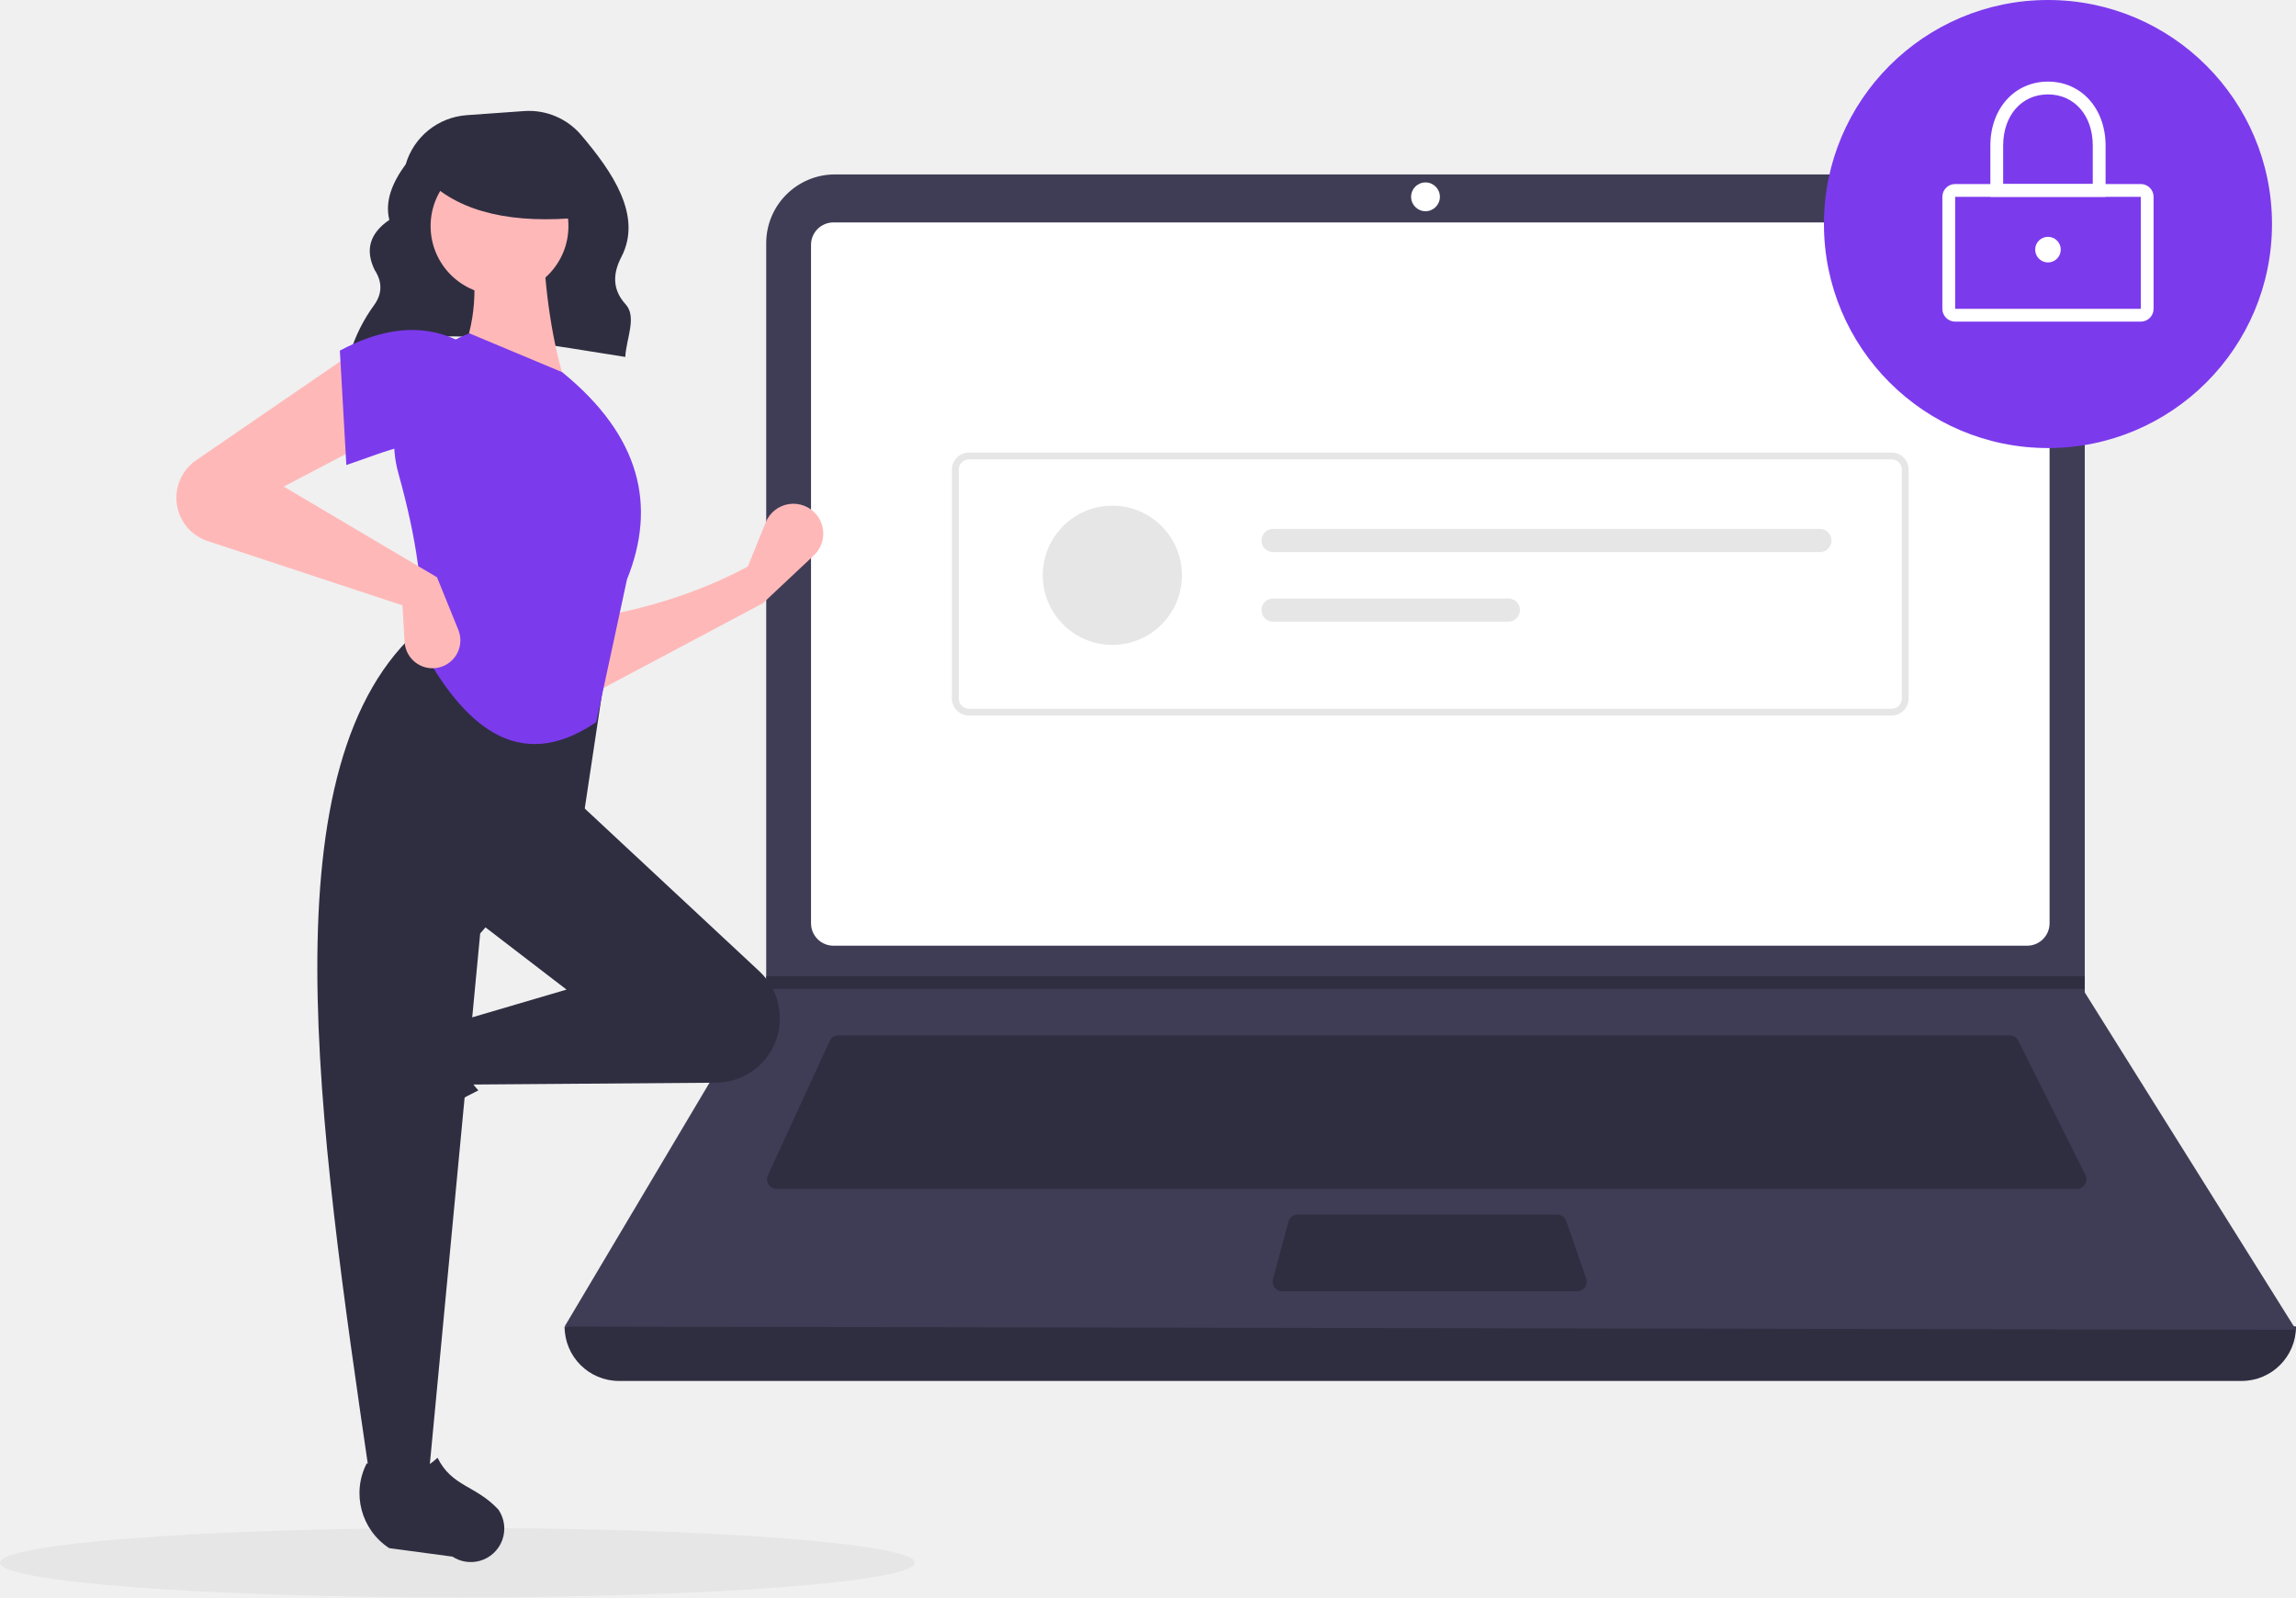
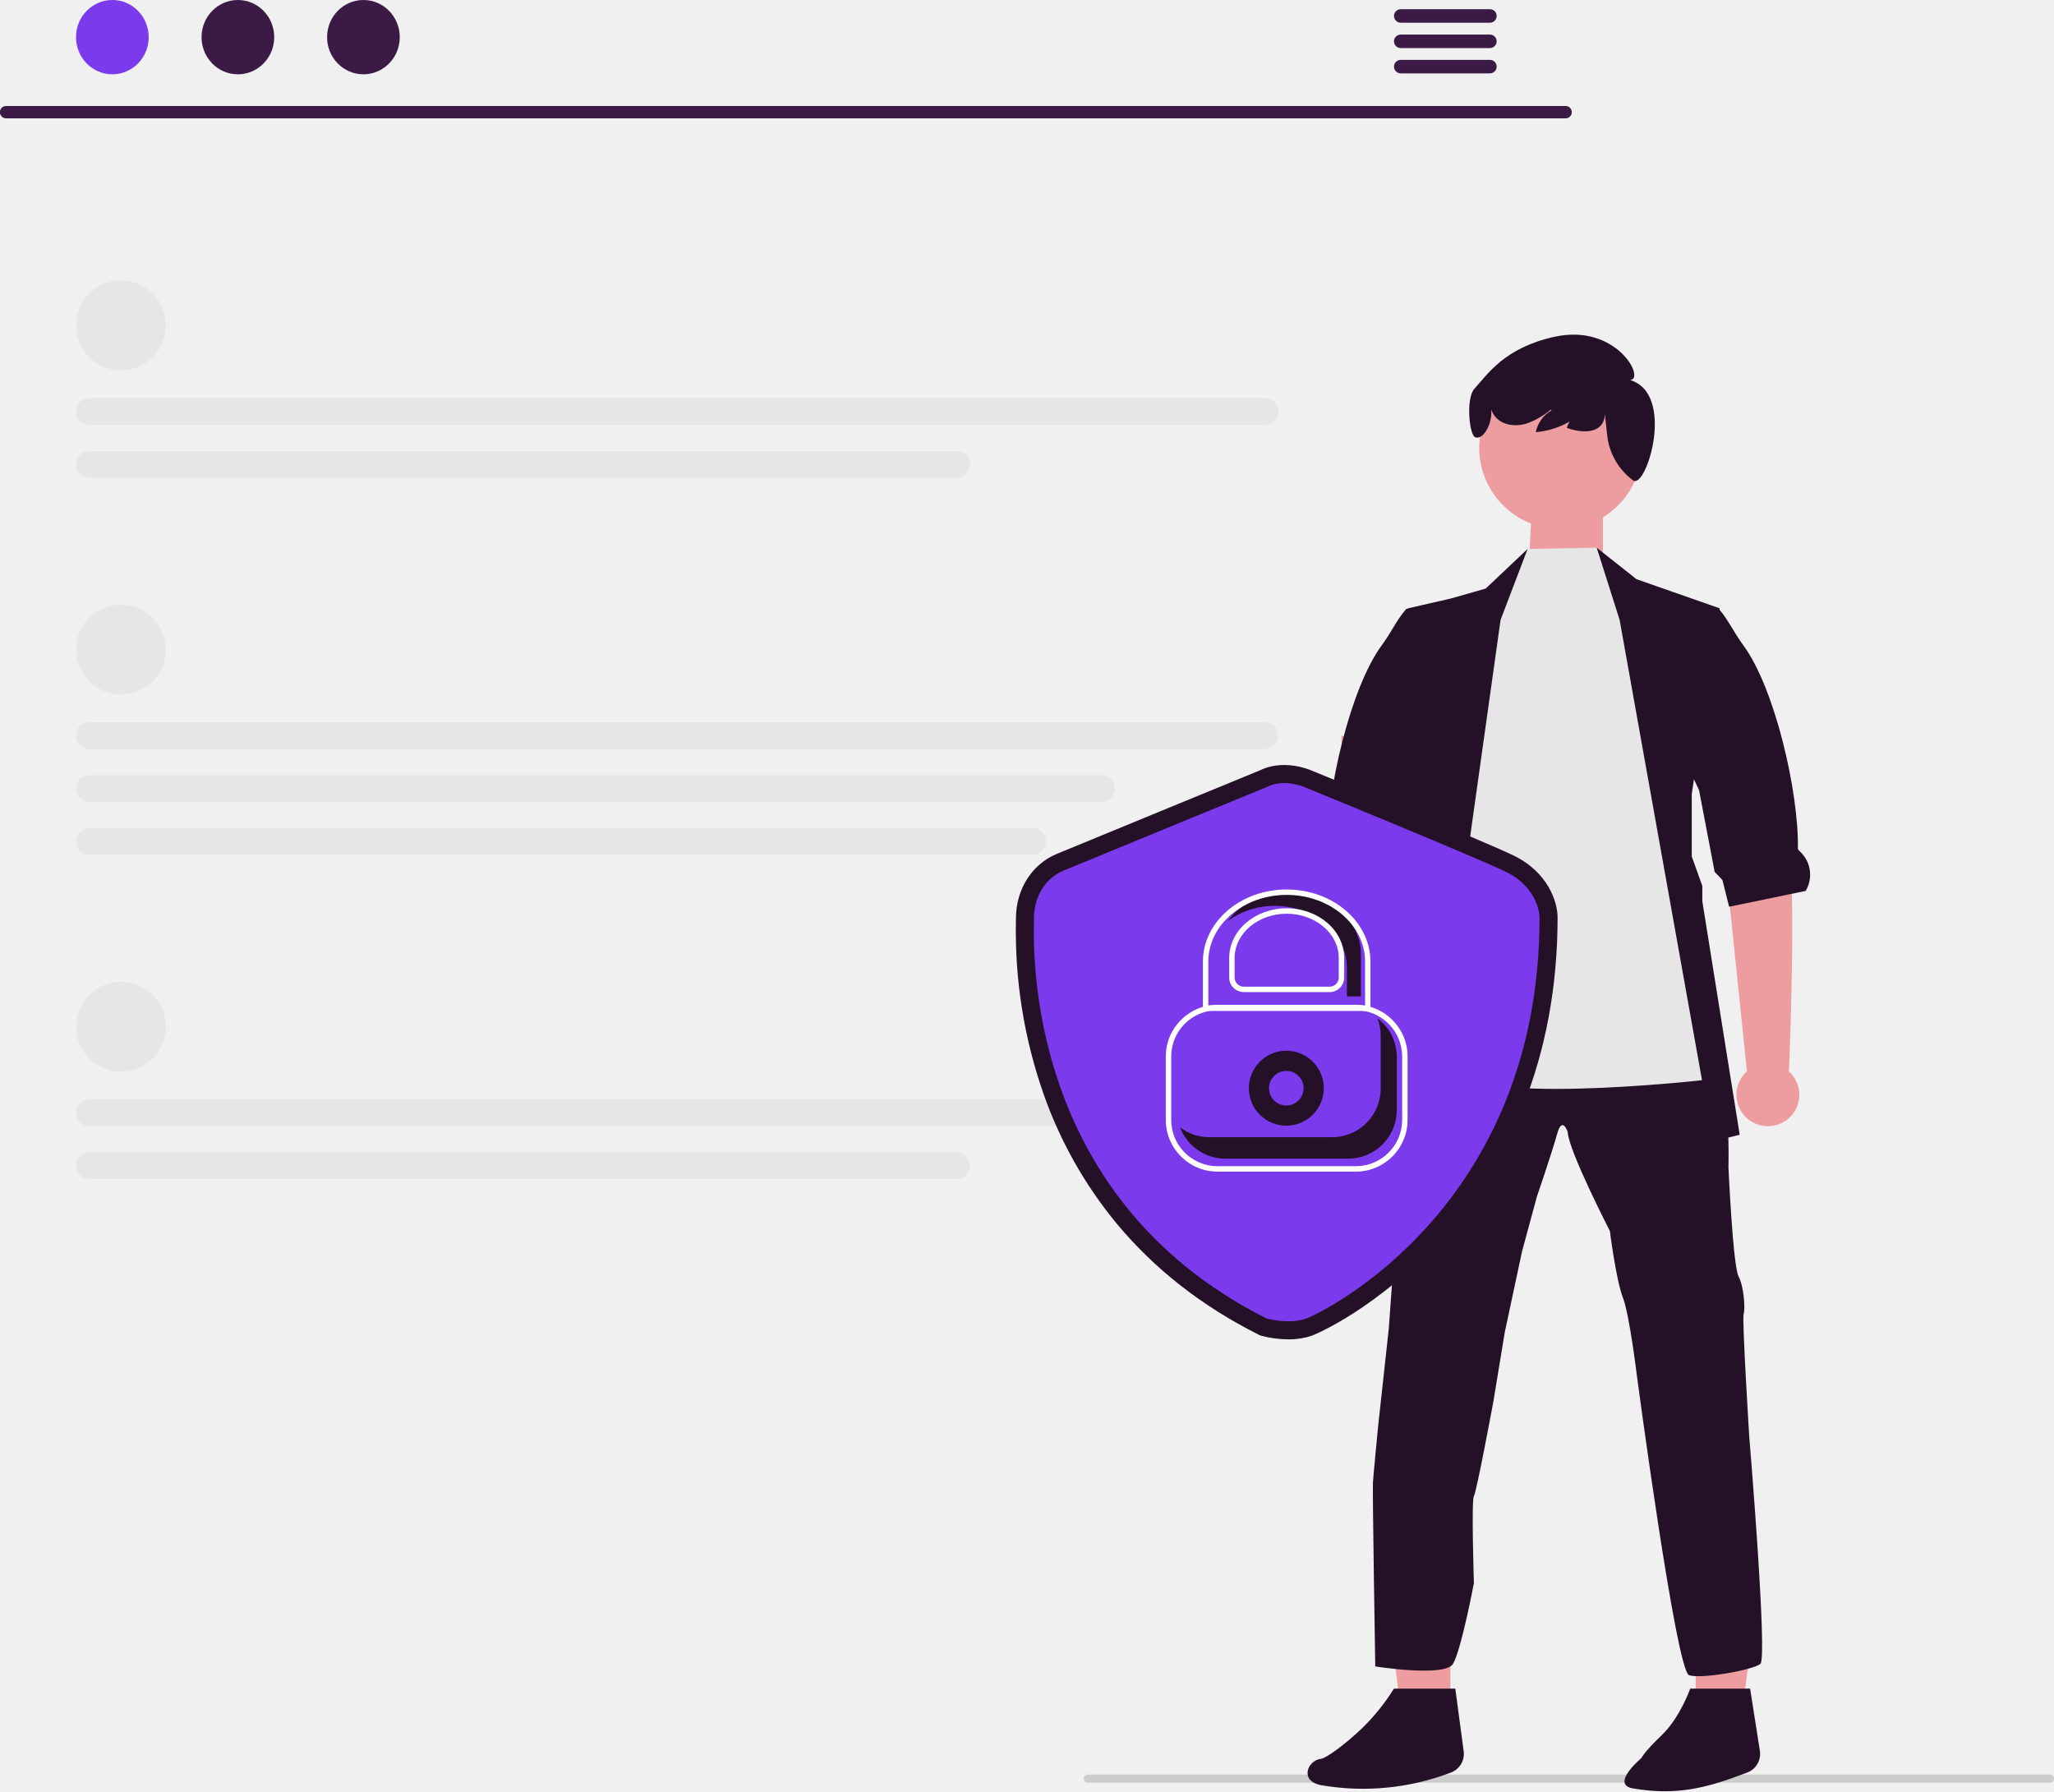
- <svg xmlns="http://www.w3.org/2000/svg" id="a5c16198-98a1-478b-8909-43624583dcf2" data-name="Layer 1" width="793" height="551.732" viewBox="0 0 793 551.732">
-   <ellipse cx="158" cy="539.732" rx="158" ry="12" fill="#e6e6e6" />
-   <path d="M324.272,296.554c27.497-11.695,61.744-4.285,95.191.858.311-6.228,4.084-13.808.132-18.153-4.801-5.279-4.359-10.825-1.47-16.404,7.388-14.265-3.197-29.444-13.884-42.065a23.669,23.669,0,0,0-19.755-8.292l-19.797,1.414A23.709,23.709,0,0,0,343.635,230.859v0c-4.727,6.429-7.257,12.841-5.664,19.219-7.081,4.839-8.27,10.68-5.089,17.264,2.698,4.146,2.669,8.182-.123,12.106a55.891,55.891,0,0,0-8.31,16.506Z" transform="translate(-203.5 -174.1342)" fill="#2f2e41" />
-   <path d="M977.709,651.097H417.291A18.791,18.791,0,0,1,398.5,632.306h0q304.727-35.415,598,0h0A18.791,18.791,0,0,1,977.709,651.097Z" transform="translate(-203.5 -174.1342)" fill="#2f2e41" />
-   <path d="M996.5,633.412l-598-1.105,69.306-116.616.332-.553V258.131a23.752,23.752,0,0,1,23.754-23.754H899.792a23.752,23.752,0,0,1,23.754,23.754V516.906Z" transform="translate(-203.5 -174.1342)" fill="#3f3d56" />
-   <path d="M491.35,250.957a7.746,7.746,0,0,0-7.738,7.738V493.031a7.747,7.747,0,0,0,7.738,7.738H903.65a7.747,7.747,0,0,0,7.738-7.738V258.694a7.747,7.747,0,0,0-7.738-7.738Z" transform="translate(-203.5 -174.1342)" fill="#fff" />
-   <path d="M493.078,531.718a3.325,3.325,0,0,0-3.013,1.93l-21.355,46.425a3.316,3.316,0,0,0,3.012,4.702H920.814a3.316,3.316,0,0,0,2.965-4.799L900.567,533.551a3.299,3.299,0,0,0-2.965-1.833Z" transform="translate(-203.5 -174.1342)" fill="#2f2e41" />
-   <circle cx="492.342" cy="67.98" r="4.974" fill="#fff" />
-   <path d="M651.7,593.619a3.321,3.321,0,0,0-3.202,2.454l-5.357,19.896a3.316,3.316,0,0,0,3.202,4.179h101.874a3.315,3.315,0,0,0,3.133-4.401l-6.887-19.896a3.318,3.318,0,0,0-3.134-2.231Z" transform="translate(-203.5 -174.1342)" fill="#2f2e41" />
-   <polygon points="720.046 337.135 720.046 341.556 264.306 341.556 264.649 341.004 264.649 337.135 720.046 337.135" fill="#2f2e41" />
-   <circle cx="707.335" cy="77.375" r="77.375" fill="#7C3AED" />
-   <path d="M942.89,285.223H878.779a4.426,4.426,0,0,1-4.421-4.421V242.114a4.426,4.426,0,0,1,4.421-4.421H942.89a4.426,4.426,0,0,1,4.421,4.421v38.688A4.426,4.426,0,0,1,942.89,285.223Zm-64.111-43.109v38.688h64.114L942.89,242.114Z" transform="translate(-203.5 -174.1342)" fill="#fff" />
-   <path d="M930.731,242.114h-39.793V224.428c0-12.81,8.368-22.107,19.896-22.107s19.896,9.297,19.896,22.107Zm-35.372-4.421h30.95V224.428c0-10.413-6.363-17.686-15.475-17.686s-15.475,7.273-15.475,17.686Z" transform="translate(-203.5 -174.1342)" fill="#fff" />
-   <circle cx="707.335" cy="86.218" r="4.421" fill="#fff" />
-   <path d="M856.82,421.284H538.18a5.908,5.908,0,0,1-5.901-5.901V336.342a5.908,5.908,0,0,1,5.901-5.901H856.82a5.908,5.908,0,0,1,5.901,5.901V415.383A5.908,5.908,0,0,1,856.82,421.284Zm-318.64-88.482a3.544,3.544,0,0,0-3.54,3.54V415.383a3.544,3.544,0,0,0,3.54,3.54H856.82a3.544,3.544,0,0,0,3.54-3.54V336.342a3.544,3.544,0,0,0-3.54-3.54Z" transform="translate(-203.5 -174.1342)" fill="#e6e6e6" />
-   <circle cx="384.19" cy="198.695" r="24.036" fill="#e6e6e6" />
-   <path d="M643.203,356.805a4.006,4.006,0,1,0,0,8.012H832.061a4.006,4.006,0,0,0,0-8.012Z" transform="translate(-203.5 -174.1342)" fill="#e6e6e6" />
-   <path d="M643.203,380.842a4.006,4.006,0,1,0,0,8.012H724.469a4.006,4.006,0,1,0,0-8.012Z" transform="translate(-203.5 -174.1342)" fill="#e6e6e6" />
-   <path d="M467.022,382.462,408.119,413.778l-.746-26.096c19.226-3.209,37.517-8.797,54.429-17.895l6.16-15.22a10.318,10.318,0,0,1,17.536-2.678l0,0a10.318,10.318,0,0,1-.908,14.069Z" transform="translate(-203.5 -174.1342)" fill="#ffb8b8" />
-   <path d="M323.098,563.267v0a11.574,11.574,0,0,1,1.469-9.363l12.939-19.858a22.612,22.612,0,0,1,29.335-7.739h0c-5.438,9.256-4.68,17.377,1.878,24.434a117.631,117.631,0,0,0-27.936,19.045A11.574,11.574,0,0,1,323.098,563.267Z" transform="translate(-203.5 -174.1342)" fill="#2f2e41" />
-   <path d="M469.705,537.303l0,0a22.203,22.203,0,0,1-18.871,10.779l-85.96.651-3.728-21.623,38.026-11.184-32.061-24.605L402.154,450.313l63.65,59.324A22.203,22.203,0,0,1,469.705,537.303Z" transform="translate(-203.5 -174.1342)" fill="#2f2e41" />
-   <path d="M351.453,685.179H331.321c-18.075-123.898-36.474-248.142,17.895-294.515l64.122,10.439L405.136,455.532l-35.789,41.008Z" transform="translate(-203.5 -174.1342)" fill="#2f2e41" />
-   <path d="M369.149,713.246h0a11.574,11.574,0,0,1-9.363-1.469l-21.859-2.938a22.612,22.612,0,0,1-7.741-29.335v0c9.257,5.437,17.377,4.679,24.434-1.879,4.986,10.067,13.201,9.453,21.047,17.935A11.574,11.574,0,0,1,369.149,713.246Z" transform="translate(-203.5 -174.1342)" fill="#2f2e41" />
-   <path d="M399.172,307.902l-37.28-8.947c6.192-12.674,6.702-26.776,3.728-41.754l25.351-.746C391.764,275.08,394.167,292.481,399.172,307.902Z" transform="translate(-203.5 -174.1342)" fill="#ffb8b8" />
-   <path d="M409.418,423.552c-27.139,18.493-46.314.633-60.947-26.923,2.033-16.862-1.259-37.041-7.357-58.966a40.138,40.138,0,0,1,24.506-48.401h0l32.061,13.421c27.224,22.19,32.582,46.227,22.368,71.578Z" transform="translate(-203.5 -174.1342)" fill="#7C3AED" />
-   <path d="M331.321,326.542,301.497,342.2l52.938,31.316,7.366,18.17a9.637,9.637,0,0,1-5.789,12.731h0a9.637,9.637,0,0,1-12.762-8.544l-.745-12.663-67.284-22.204a15.733,15.733,0,0,1-9.873-9.611v0a15.733,15.733,0,0,1,5.903-18.303l54.105-37.118Z" transform="translate(-203.5 -174.1342)" fill="#ffb8b8" />
-   <path d="M361.146,329.524c-12.439-5.451-23.749.47-38.026,5.219l-2.237-39.517c14.176-7.556,27.692-9.593,40.263-3.728Z" transform="translate(-203.5 -174.1342)" fill="#7C3AED" />
-   <circle cx="172.525" cy="78.093" r="23.802" fill="#ffb8b8" />
-   <path d="M404.5,249.224c-23.566,2.308-41.523-1.546-53-12.52v-8.838h51Z" transform="translate(-203.5 -174.1342)" fill="#2f2e41" />
+ <svg xmlns="http://www.w3.org/2000/svg" width="914.683" height="797.647" viewBox="0 0 914.683 797.647">
+   <g transform="translate(-655 -285)">
+     <path d="M21.98,90.216,23.042,70a36.245,36.245,0,1,1,32.034-2.792V93.654Z" transform="translate(1313.731 448.131)" fill="#ed9da0" />
+     <path d="M997.45,226.453H303.067a2.762,2.762,0,1,1,0-5.523H997.45a2.762,2.762,0,1,1,0,5.523Z" transform="translate(354.695 111.257)" fill="#3b1b45" />
+     <ellipse cx="16.183" cy="16.544" rx="16.183" ry="16.544" transform="translate(688.848 285)" fill="#7c3aed" />
+     <ellipse cx="16.183" cy="16.544" rx="16.183" ry="16.544" transform="translate(744.751 285)" fill="#3b1b45" />
+     <ellipse cx="16.183" cy="16.544" rx="16.183" ry="16.544" transform="translate(800.656 285)" fill="#3b1b45" />
+     <path d="M749.154,192.742H709.443a3.007,3.007,0,1,0,0,6.014h39.712a3.007,3.007,0,1,0,0-6.014Z" transform="translate(569.331 96.359)" fill="#3b1b45" />
+     <path d="M749.154,200.127H709.443a3.007,3.007,0,1,0,0,6.014h39.712a3.007,3.007,0,1,0,0-6.014Z" transform="translate(569.331 100.262)" fill="#3b1b45" />
+     <path d="M749.154,207.5H709.443a3.007,3.007,0,1,0,0,6.014h39.712a3.007,3.007,0,1,0,0-6.014Z" transform="translate(569.331 104.159)" fill="#3b1b45" />
+     <circle cx="20.007" cy="20.007" r="20.007" transform="translate(688.848 409.885)" fill="#e6e6e6" />
+     <path d="M851.936,317.959H328.407a5.958,5.958,0,1,1,0-11.915h523.53a5.958,5.958,0,0,1,0,11.915Z" transform="translate(366.398 156.238)" fill="#e6e6e6" />
+     <path d="M714.631,333.361H328.407a5.958,5.958,0,1,1,0-11.916H714.631a5.958,5.958,0,1,1,0,11.916Z" transform="translate(366.398 164.378)" fill="#e6e6e6" />
+     <circle cx="20.007" cy="20.007" r="20.007" transform="translate(688.848 722.163)" fill="#e6e6e6" />
+     <path d="M851.936,522.263H328.407a5.958,5.958,0,1,1,0-11.915h523.53a6.663,6.663,0,0,1,6.289,6.417,5.883,5.883,0,0,1-6.289,5.5Z" transform="translate(366.398 264.211)" fill="#e6e6e6" />
+     <path d="M714.631,537.666H328.407a5.958,5.958,0,1,1,0-11.916H714.631a5.958,5.958,0,1,1,0,11.916Z" transform="translate(366.398 272.351)" fill="#e6e6e6" />
+     <circle cx="20.007" cy="20.007" r="20.007" transform="translate(688.848 554.253)" fill="#e6e6e6" />
+     <path d="M851.936,412.41H328.407a5.958,5.958,0,1,1,0-11.915h523.53a5.958,5.958,0,0,1,0,11.915Z" transform="translate(366.398 206.155)" fill="#e6e6e6" />
+     <path d="M779.031,427.812H328.407a5.958,5.958,0,1,1,0-11.916H779.031a5.958,5.958,0,1,1,0,11.916Z" transform="translate(366.398 214.295)" fill="#e6e6e6" />
+     <path d="M748.446,443.214H328.407a5.958,5.958,0,1,1,0-11.916H748.446a5.958,5.958,0,0,1,0,11.916Z" transform="translate(366.398 222.434)" fill="#e6e6e6" />
+     <path d="M432.688,547.786l-21.846,0-10.394-84.271,32.246,0Z" transform="translate(868.194 500.907)" fill="#ed9da0" />
+     <path d="M495.839,529.282l18.959,0,9.02-65.766-27.982,0Z" transform="translate(914.289 529.963)" fill="#ed9da0" />
+     <path d="M700.313,696.581c.252-3.753,2.254-24.506,2.254-24.506l4.8-44.012L715.815,511.4l.552-7.637,44.276-8.5L790.9,480.751l35.968,11.5,28.007,10.5s.048,4.5.264,9.927c.288,7.11.791,15.826,1.99,18.092,2,4,1.5,25.5,1.5,25.5s1.99,43.737,4.5,48.532,3.009,14.783,2.254,16.785,2.506,54.527,2.506,54.527,8.252,98.576,4.952,101.257-25.969,6.8-31.724,5.039-23.283-133.56-23.283-133.56-3.261-27.024-6.258-34.768-5.755-29.505-5.755-29.505-18.511-36.016-18.751-44.024c0,0-2.422-7.493-4.712.755s-9.04,28.007-9.04,28.007l-6.582,24.266-7.745,36.256-5.012,30.524s-7.505,40.511-8.7,42.262,0,38.761,0,38.761-5.662,30-9.34,35.988-34.59,1.122-34.59,1.122S700.062,700.333,700.313,696.581Z" transform="translate(566.079 248.57)" fill="#241127" />
+     <path d="M416.182,276.6l9.844,29.65L413.881,320.7l5.348,5.5-3.945,7.78L405,415.54l56.4,21.388,18.991-23.811,14.975,23.811,65.257-15.945L543.975,316.989v-6.8l-4.7-13.128V269.271l12.408-82.725-37.035-12.972-17.708-14.015-5.73,19.71-24.4-4.339-.636-14.808L447.51,177.759l-15.719,4.483-18.822,4.3-2.4,5.995,4.795-1.2-.778,77.99Z" transform="translate(869.098 369.325)" fill="#241127" />
+     <path d="M710.9,554.976,721.173,455.5l2.713-40.941-28.766-5.2s1.14,29.274-2.628,45.79c-3.719,16.3-.493,97.643-.264,99.818a14,14,0,1,0,18.668.009Z" transform="translate(557.227 203.248)" fill="#ed9da0" />
+     <path d="M685.4,494.613l7.373,1.523,25.3,5.239,1.4.288,2.985-11.869,3.465-3.693,6.594-34.553.348-1.8,9.963-21.293,6.893-64-25.633,4.6c-.132.132-.252.276-.372.42-3.681,4.172-6.306,9.975-10.6,15.814-13.967,19-24.685,65.173-24.265,90.47.012.408-.408.851-.911,1.307a14.032,14.032,0,0,0-2.542,17.54Z" transform="translate(557.162 187.11)" fill="#241127" />
+     <path d="M814.61,554.976,804.333,455.5l-2.713-40.941,28.765-5.2s-1.14,29.274,2.628,45.79c3.719,16.3.493,97.643.264,99.818a14,14,0,1,1-18.668.009Z" transform="translate(618.323 207.093)" fill="#ed9da0" />
+     <path d="M846.228,494.613l-7.373,1.523-25.3,5.239-1.4.288-2.985-11.869L805.7,486.1l-6.594-34.553-.348-1.8L788.8,428.457l2.278-64,16.462,4.6c.132.132.252.276.372.42,3.681,4.172,6.306,9.975,10.6,15.814,13.967,19,24.685,65.173,24.265,90.47-.012.408.408.851.911,1.307A14.032,14.032,0,0,1,846.228,494.613Z" transform="translate(612.86 187.11)" fill="#241127" />
+     <path d="M744.944,381.771l12.044-31.589,30.764-.563,10.209,32.153,36.693,204.976s-107.375,12.032-111.271-6.325c1.2-39.564,6.608-92.119,6.608-92.119Z" transform="translate(578.288 179.267)" fill="#e6e6e6" />
+     <path d="M730.682,311.619c5.9-6.422,13.28-18.177,35.633-23.113,27.62-6.1,40.672,18.852,33.707,19.261,20.367,6.168,7.284,48.317,1.445,44.782a1.72,1.72,0,0,1-.144-.113,28.689,28.689,0,0,1-11.46-19.575l-1.108-9.974c-.158,8.115-8.453,9.189-16.927,6.2a10.631,10.631,0,0,1,7.511-7.4,36.357,36.357,0,0,1-21.355,9.292,14.538,14.538,0,0,1,7.069-9.728l-.334-.329a34.928,34.928,0,0,1-11.2,6.344c-4.671,1.339-10.268.615-13.468-3.042a9.933,9.933,0,0,1-1.914-3.445c.692,6.427-3.619,13.763-6.967,12.5C728.378,332.747,726.754,315.894,730.682,311.619Z" transform="translate(580.911 146.463)" fill="#241127" />
+     <path d="M1048.116,708.864a1.814,1.814,0,0,1-1.819,1.819H617.876a1.819,1.819,0,1,1,0-3.638H1046.3a1.814,1.814,0,0,1,1.819,1.819Z" transform="translate(521.568 368.164)" fill="#ccc" />
+     <g transform="translate(1107.359 625.654)">
+       <path d="M121.327,255.741a47.382,47.382,0,0,1-11.744-1.519l-.756-.209-.7-.351c-25.354-12.712-46.743-29.5-63.575-49.905a188.928,188.928,0,0,1-32.1-57A219.383,219.383,0,0,1,.045,69.475c.011-.552.02-.978.02-1.272,0-12.783,7.1-24,18.077-28.574,8.4-3.5,84.712-34.844,90.225-37.108,10.383-5.2,21.46-.86,23.233-.1,3.976,1.626,74.518,30.478,89.762,37.736,15.71,7.481,19.9,20.921,19.9,27.682,0,30.612-5.3,59.221-15.758,85.033A196.9,196.9,0,0,1,190.121,209.9c-28.885,32.506-57.778,44.029-58.057,44.131A31.577,31.577,0,0,1,121.327,255.741Zm-6.795-16.83c2.505.561,8.272,1.4,12.031.033,4.775-1.741,28.958-14.282,51.556-39.712,31.223-35.136,47.066-79.305,47.088-131.281-.055-1.053-.8-8.563-10.75-13.3-14.948-7.118-88.27-37.1-89.009-37.4l-.2-.086c-1.537-.644-6.427-2-9.8-.234l-.675.315c-.818.336-81.819,33.6-90.458,37.2-6.043,2.518-8.2,8.756-8.2,13.754,0,.365-.01.9-.023,1.583C15.407,105.35,23.637,192.86,114.532,238.911Z" transform="translate(0 0)" fill="#241127" />
+       <path d="M103.706,1.784S21.968,35.354,13.211,39,.075,51.41.075,60.167-6.494,183.2,103.706,238.45c0,0,10,2.767,17.59,0S225.217,188.975,225.217,59.8c0,0,0-13.136-15.326-20.434S120.468,1.784,120.468,1.784,111.369-2.23,103.706,1.784Z" transform="translate(8.017 8.034)" fill="#7c3aed" />
+       <ellipse cx="16.687" cy="16.687" rx="16.687" ry="16.687" transform="translate(103.779 127.232)" fill="#241127" />
+       <ellipse cx="7.702" cy="7.702" rx="7.702" ry="7.702" transform="translate(112.762 136.218)" fill="#7c3aed" />
+       <path d="M646.817,577.92H585.185A23.044,23.044,0,0,1,562.166,554.9V526.645a23.045,23.045,0,0,1,23.019-23.018h61.632a23.045,23.045,0,0,1,23.018,23.018V554.9a23.043,23.043,0,0,1-23.018,23.017Zm-61.632-71.883a20.632,20.632,0,0,0-20.608,20.608V554.9a20.631,20.631,0,0,0,20.608,20.607h61.632A20.63,20.63,0,0,0,667.425,554.9V526.645a20.632,20.632,0,0,0-20.608-20.608Z" transform="translate(-495.375 -396.854)" fill="#fff" />
+       <path d="M580.456,561.558h54.7a21.622,21.622,0,0,0,21.622-21.622V516.288a21.523,21.523,0,0,0-1.426-7.671,21.564,21.564,0,0,1,8.593,17.226v23.648a21.622,21.622,0,0,1-21.622,21.622h-54.7a21.61,21.61,0,0,1-20.2-13.951A21.5,21.5,0,0,0,580.456,561.558Z" transform="translate(-494.296 -395.828)" fill="#241127" />
+       <path d="M612.247,461.922c-11.425,0-21.468,5.172-27.154,12.936a35.094,35.094,0,0,1,20.935-6.717c17.692,0,32.086,12.393,32.086,27.626v12.663h6.218V489.548C644.334,474.315,629.94,461.922,612.247,461.922Z" transform="translate(-490.674 -405.404)" fill="#241127" />
+       <path d="M650.5,515.1H575.88V493.142c0-17.712,16.736-32.122,37.308-32.122s37.308,14.41,37.308,32.122Zm-72.205-2.41h69.8V493.142c0-16.384-15.655-29.712-34.9-29.712s-34.9,13.329-34.9,29.712Z" transform="translate(-492.564 -405.591)" fill="#fff" />
+       <path d="M630.3,505.287H592.085A6.492,6.492,0,0,1,585.6,498.8v-8.737c0-12.181,11.482-22.091,25.594-22.091s25.594,9.91,25.594,22.091V498.8a6.492,6.492,0,0,1-6.485,6.485Zm-19.109-34.9c-12.784,0-23.184,8.828-23.184,19.681V498.8a4.079,4.079,0,0,0,4.075,4.075H630.3a4.079,4.079,0,0,0,4.075-4.075v-8.737C634.379,479.213,623.979,470.384,611.195,470.384Z" transform="translate(-490.57 -404.163)" fill="#fff" />
+     </g>
+     <path d="M927.977,607.21a95.271,95.271,0,0,1-13.813,17.274c-8.13,7.812-16.43,13.719-18.709,13.973-5.858.652-9.766,9.765,0,11.718a109.456,109.456,0,0,0,58.024-5.66,8.86,8.86,0,0,0,5.562-9.425l-3.736-27.88Z" transform="translate(347.765 429.74)" fill="#241127" />
+     <path d="M924.79,607.21s-4.468,12.818-12.6,20.63-9.078,10.222-9.078,10.222-13.855,11.561-4.09,13.513c19.5,3.394,32.8.036,51.269-7.061a8.86,8.86,0,0,0,5.562-9.425l-4.373-27.879Z" transform="translate(482.882 429.74)" fill="#241127" />
+   </g>
</svg>
